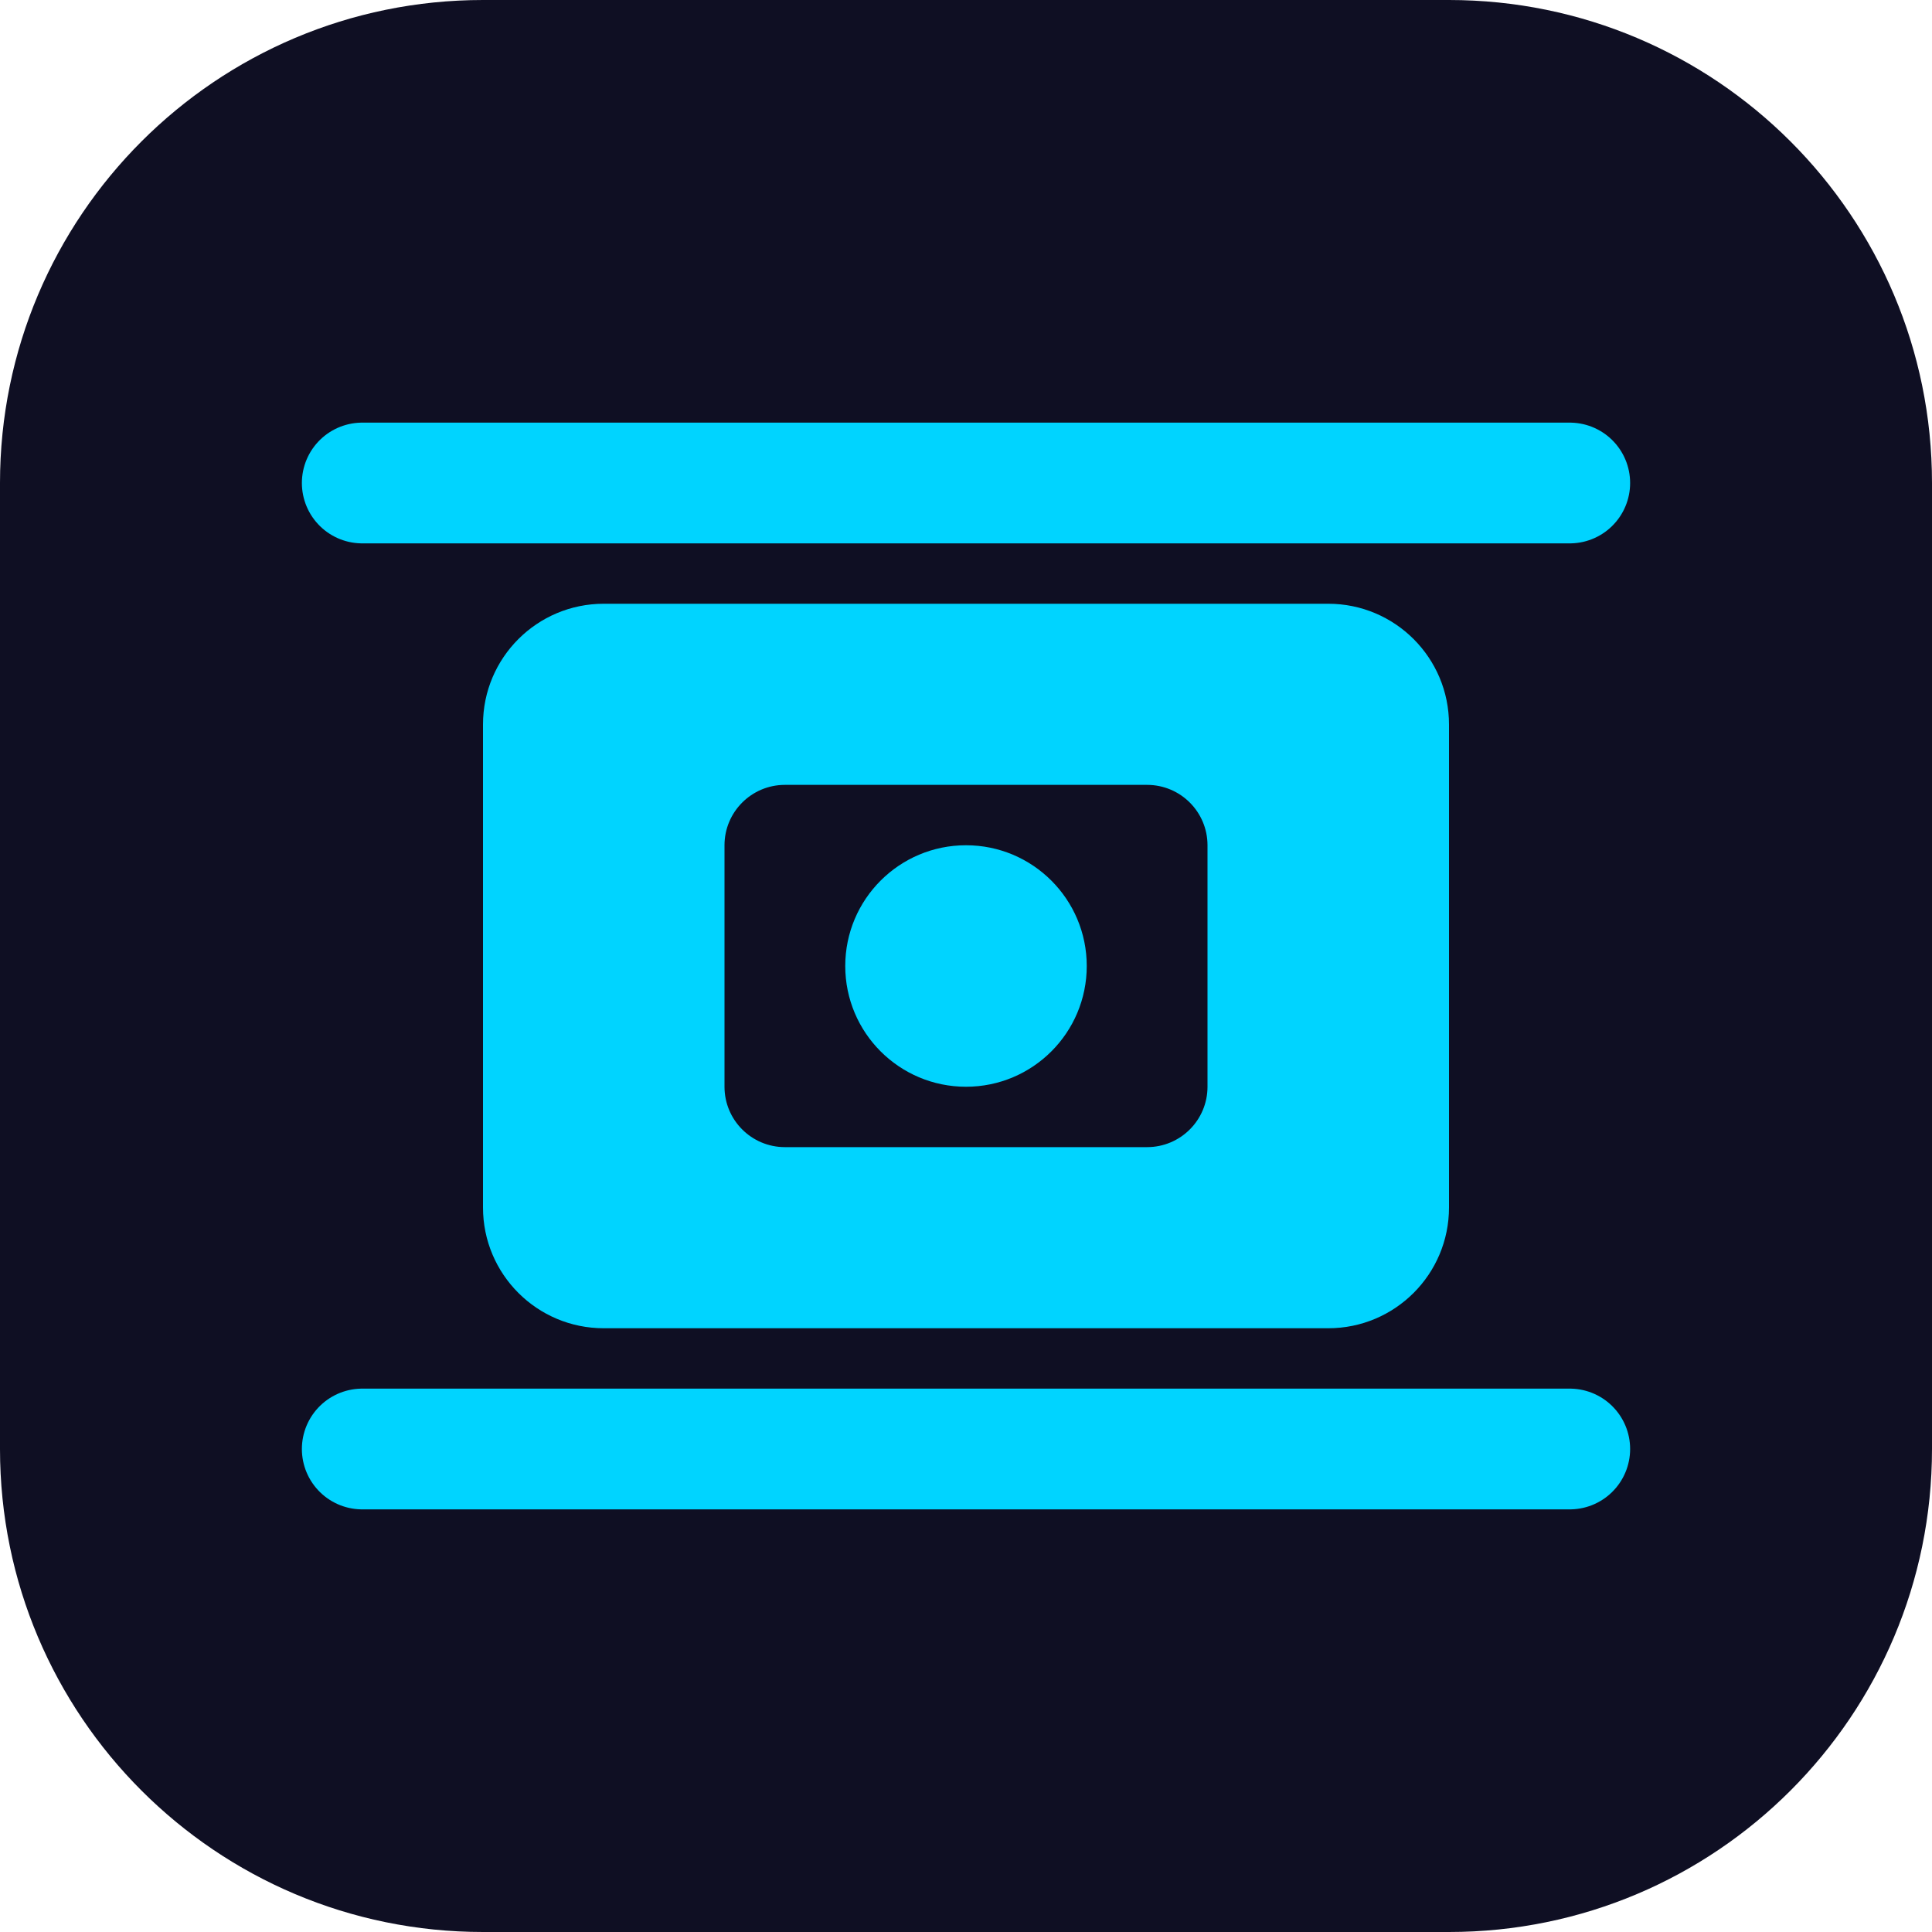
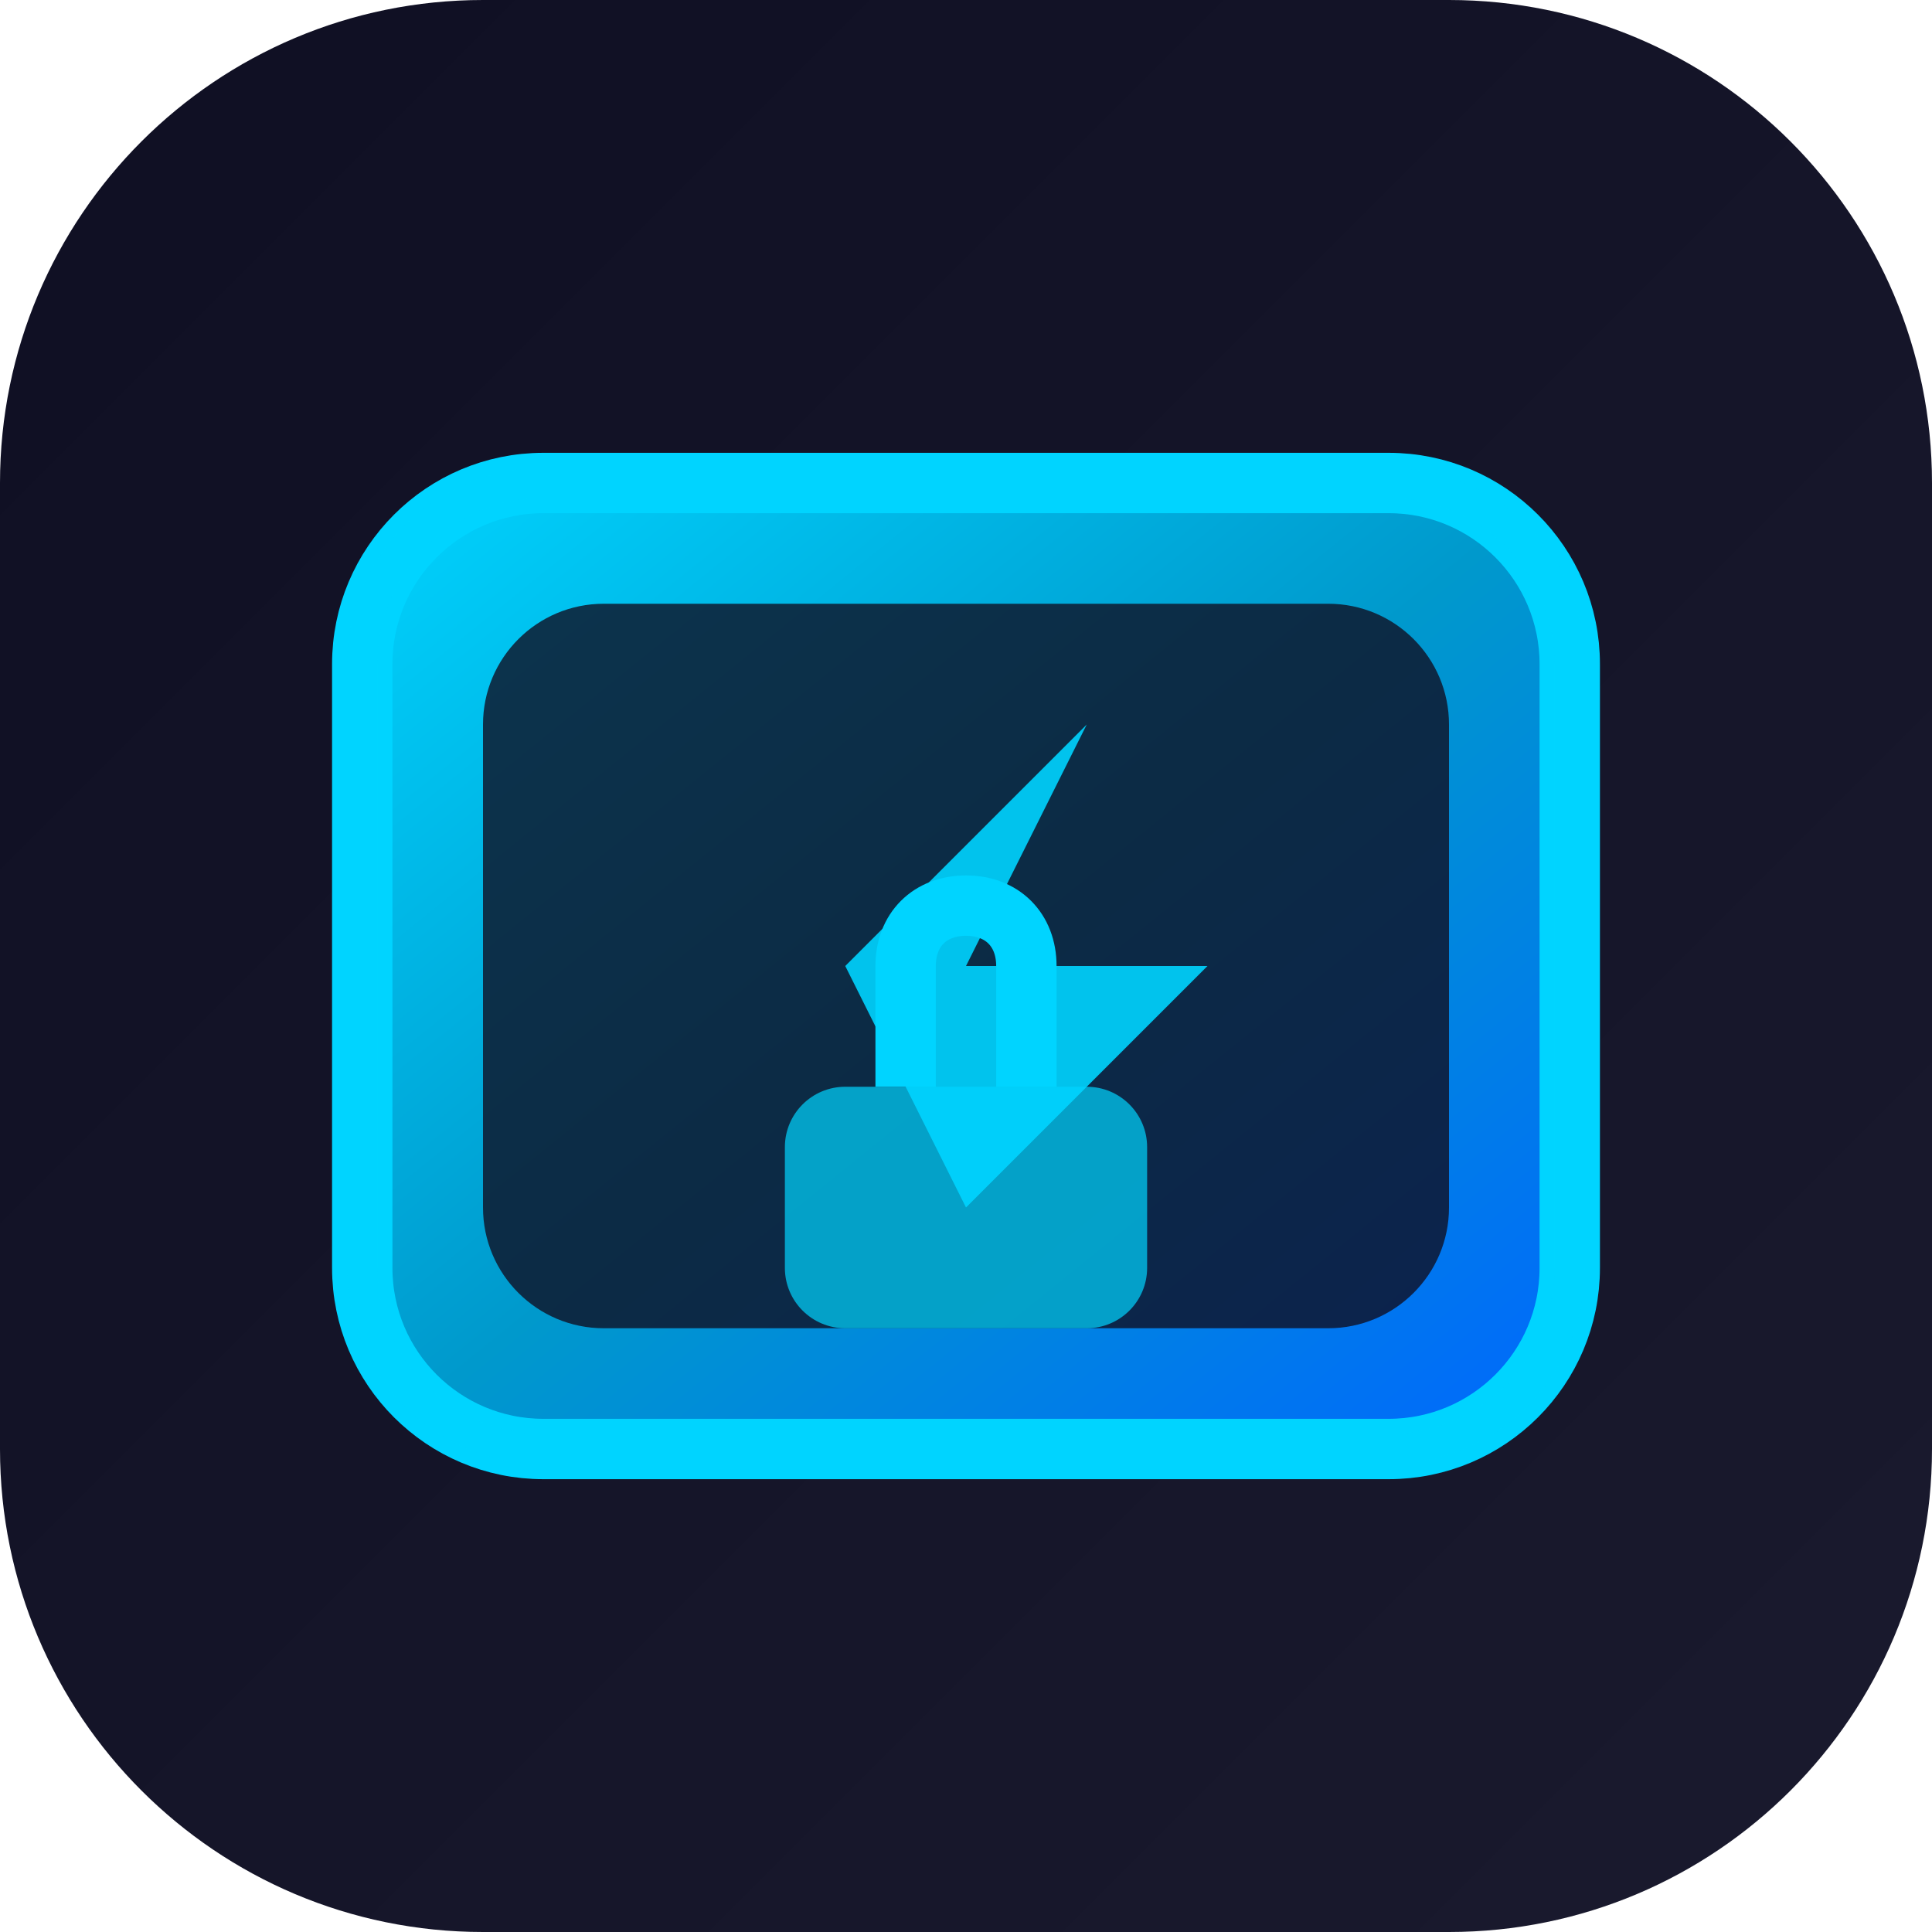
<svg xmlns="http://www.w3.org/2000/svg" width="32" height="32" viewBox="0 0 32 32" fill="none">
-   <rect width="32" height="32" rx="8" fill="#0F0F23" />
-   <path d="M8 12C8 10.895 8.895 10 10 10H22C23.105 10 24 10.895 24 12V20C24 21.105 23.105 22 22 22H10C8.895 22 8 21.105 8 20V12Z" fill="#00D4FF" />
-   <path d="M12 14C12 13.448 12.448 13 13 13H19C19.552 13 20 13.448 20 14V18C20 18.552 19.552 19 19 19H13C12.448 19 12 18.552 12 18V14Z" fill="#0F0F23" />
-   <circle cx="16" cy="16" r="2" fill="#00D4FF" />
-   <path d="M6 8L26 8" stroke="#00D4FF" stroke-width="2" stroke-linecap="round" />
-   <path d="M6 24L26 24" stroke="#00D4FF" stroke-width="2" stroke-linecap="round" />
+   <defs>
+     <linearGradient id="bgGradient" x1="0%" y1="0%" x2="100%" y2="100%">
+       <stop offset="0%" style="stop-color:#0F0F23;stop-opacity:1" />
+       <stop offset="100%" style="stop-color:#1a1a2e;stop-opacity:1" />
+     </linearGradient>
+     <linearGradient id="neonGradient" x1="0%" y1="0%" x2="100%" y2="100%">
+       <stop offset="0%" style="stop-color:#00D4FF;stop-opacity:1" />
+       <stop offset="50%" style="stop-color:#0099CC;stop-opacity:1" />
+       <stop offset="100%" style="stop-color:#0066FF;stop-opacity:1" />
+     </linearGradient>
+   </defs>
+   <rect width="32" height="32" rx="8" fill="url(#bgGradient)" />
+   <rect x="6" y="8" width="20" height="16" rx="3" fill="url(#neonGradient)" stroke="#00D4FF" stroke-width="1" />
+   <rect x="8" y="10" width="16" height="12" rx="2" fill="#0F0F23" opacity="0.8" />
+   <path d="M14 16L18 12L16 16L20 16L16 20L14 16Z" fill="#00D4FF" opacity="0.9" />
+   <rect x="13" y="18" width="6" height="4" rx="1" fill="#00D4FF" opacity="0.7" />
+   <path d="M15 18V16C15 15.4 15.4 15 16 15C16.6 15 17 15.4 17 16V18" stroke="#00D4FF" stroke-width="1" fill="none" />
+   <rect x="6" y="8" width="20" height="16" rx="3" fill="none" stroke="#00D4FF" stroke-width="0.5" opacity="0.3" />
</svg>
